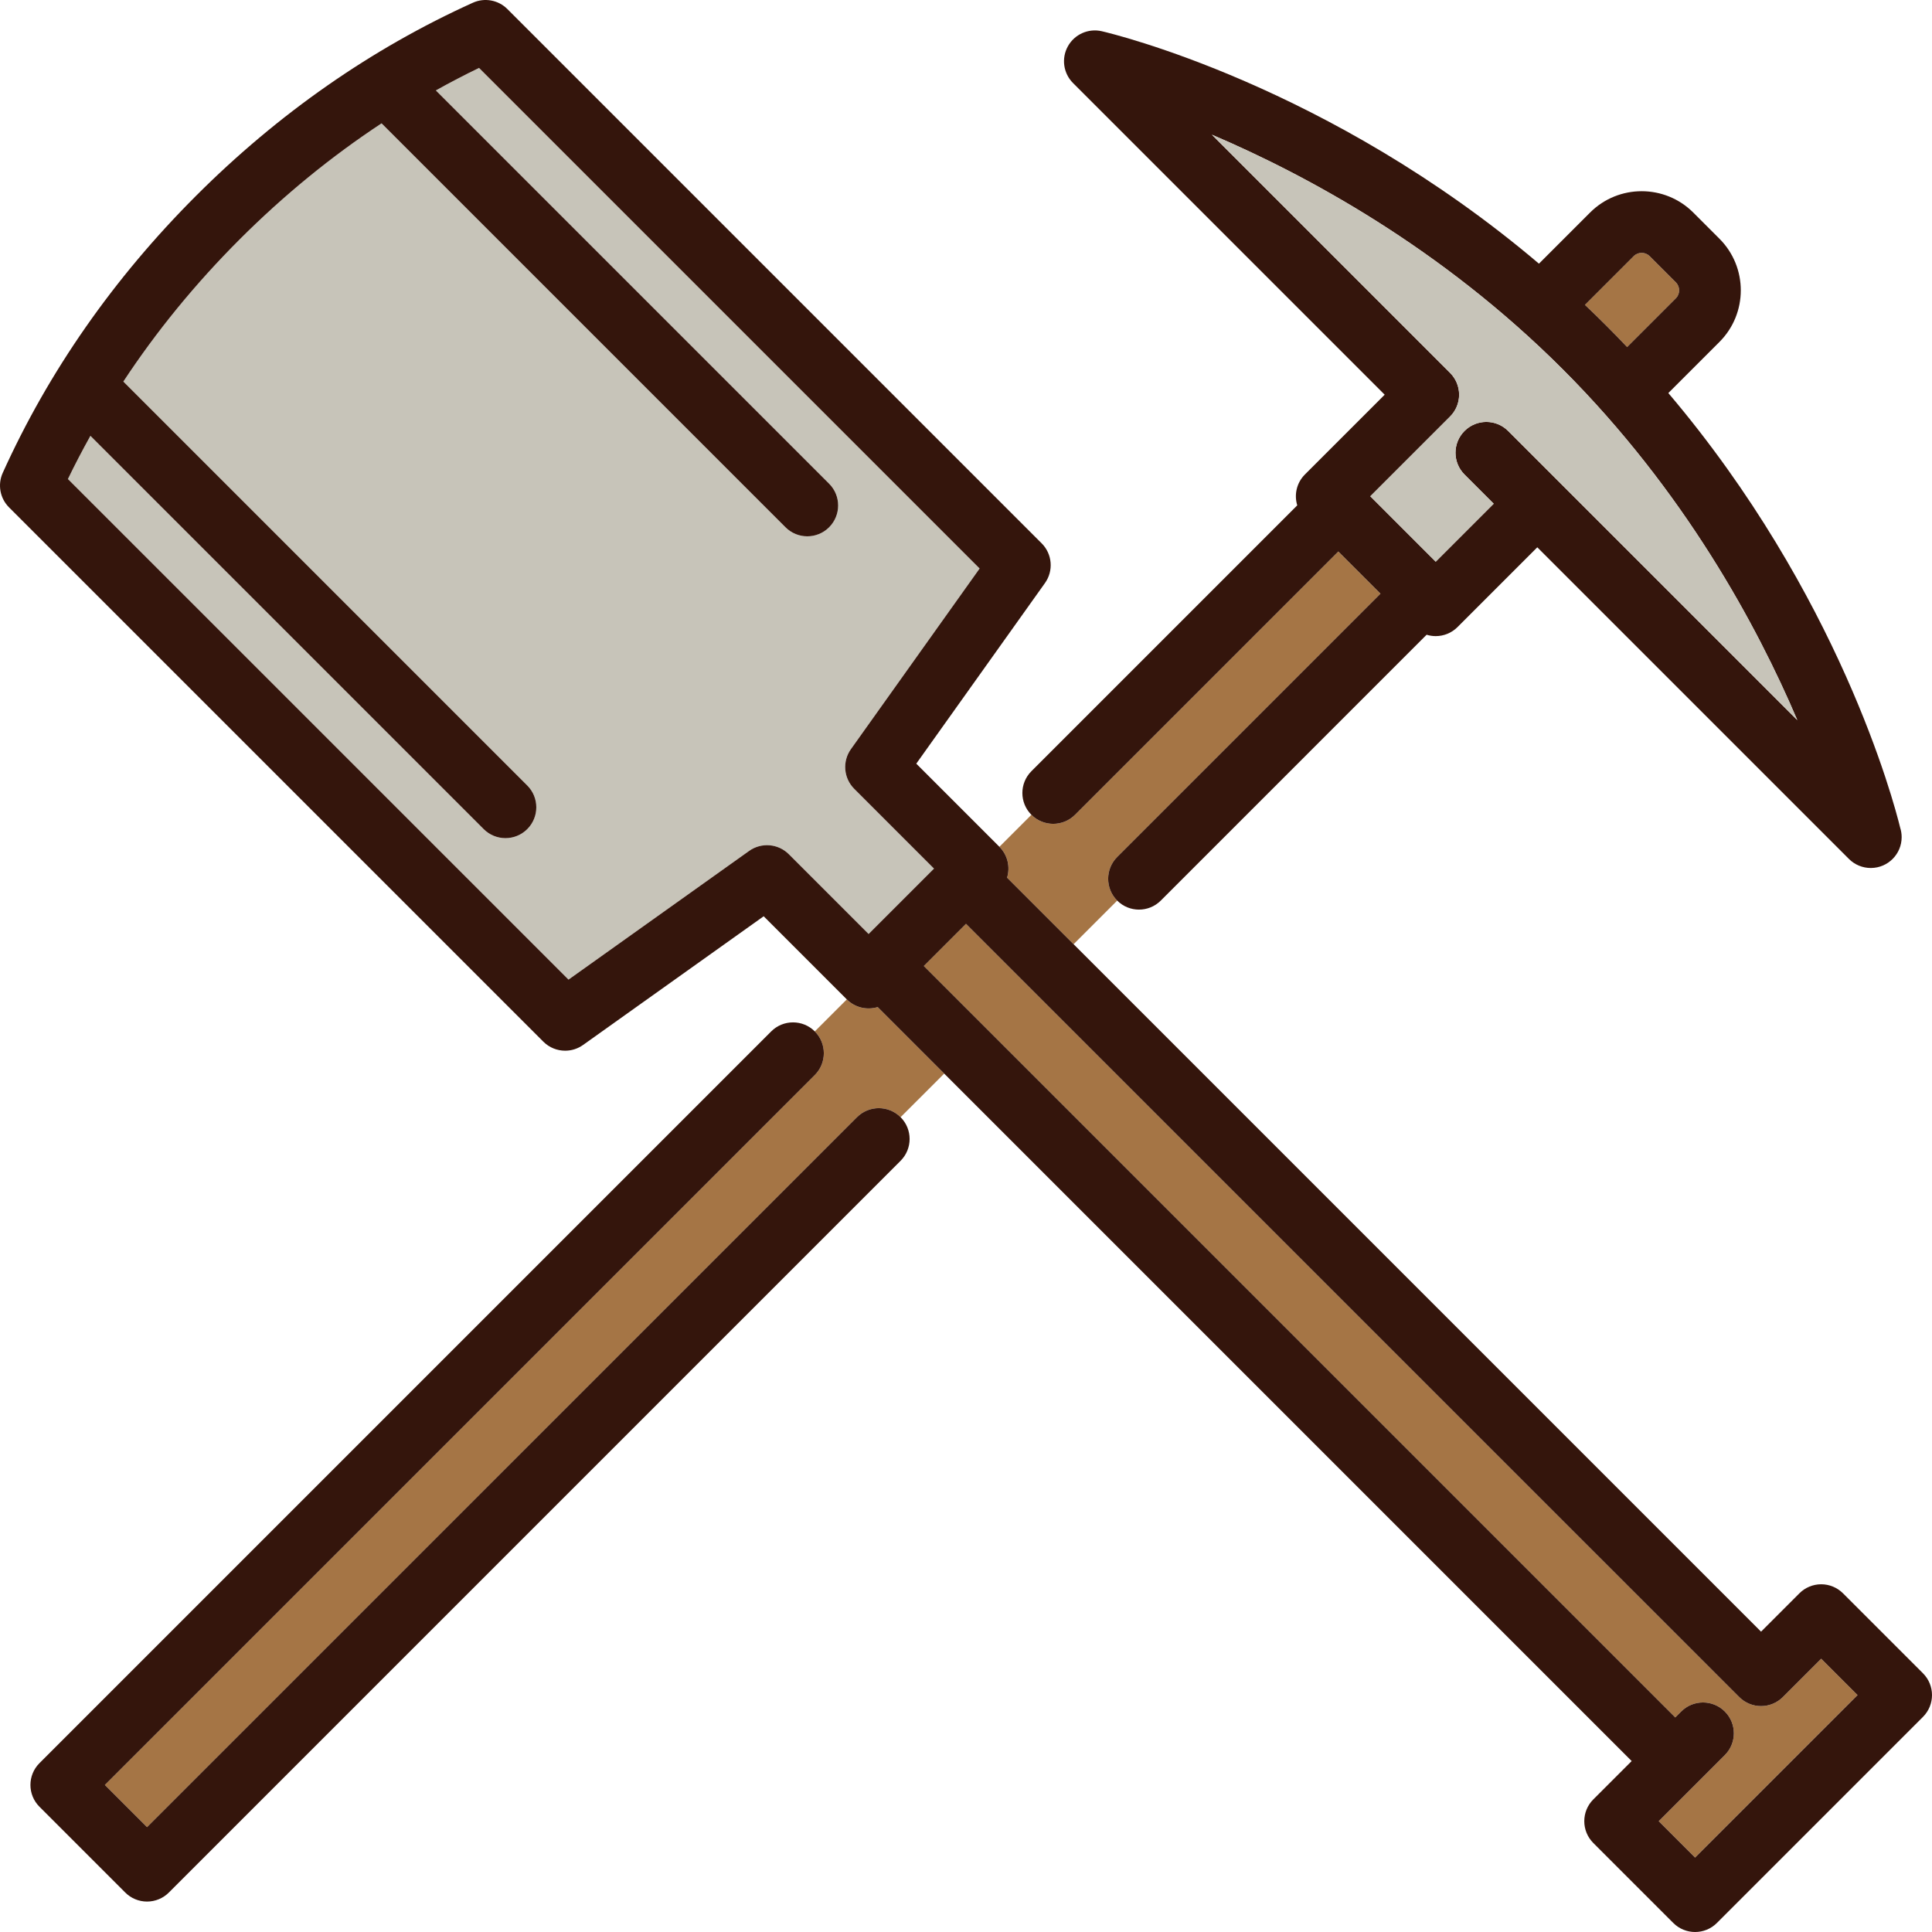
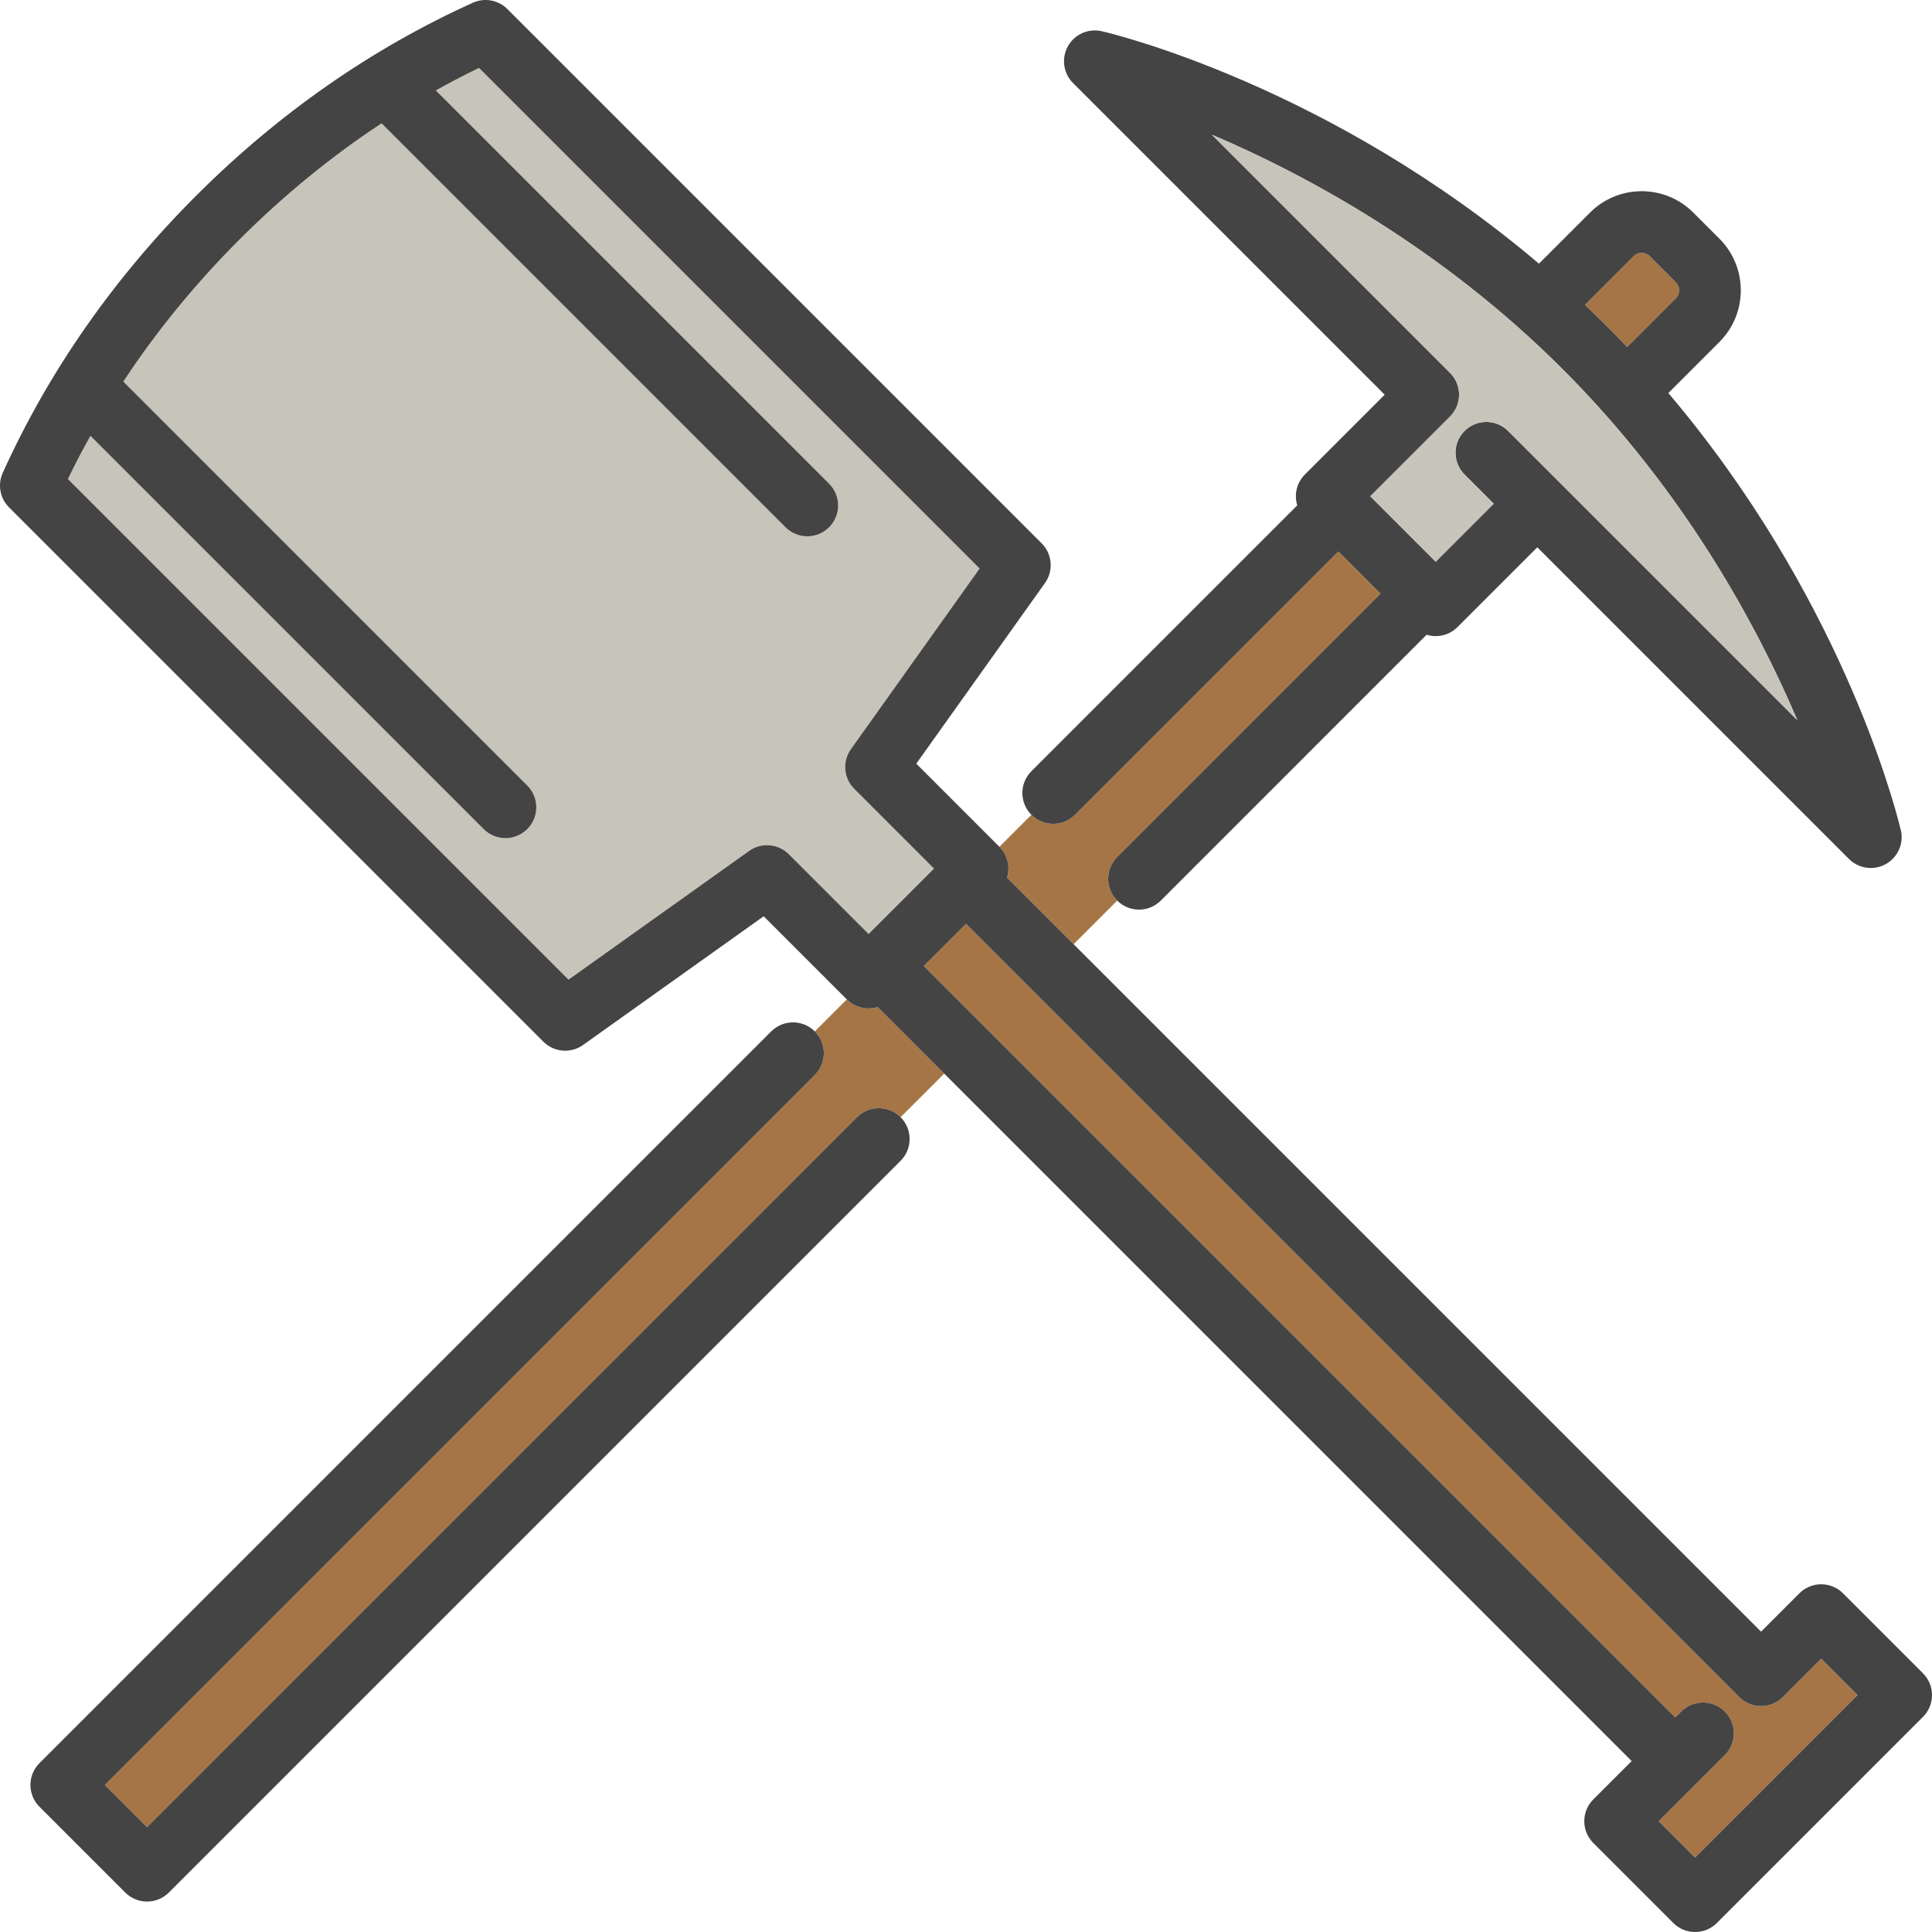
<svg xmlns="http://www.w3.org/2000/svg" version="1.1" id="Capa_1" x="0px" y="0px" viewBox="0 0 470 470" style="enable-background:new 0 0 470 470;" xml:space="preserve">
  <g>
    <path style="fill:#a57545;" d="M390.77,79.23c1.726,1.726,3.411,3.46,5.061,5.201l11.855-11.855c1.073-1.073,1.073-2.819,0-3.892   l-6.37-6.37c-1.073-1.072-2.818-1.072-3.892,0L385.57,74.168C387.31,75.817,389.044,77.504,390.77,79.23z" />
    <path style="fill:#a57545;" d="M206.004,243.126l-7.785,7.784c2.929,2.929,2.929,7.678,0,10.607L25.51,434.227l10.263,10.263   l172.708-172.71c2.929-2.929,7.678-2.929,10.606,0c0.002,0.002,10.611-10.607,10.611-10.607l-16.184-16.184   C210.946,245.778,208.037,245.159,206.004,243.126z" />
    <path style="fill:#a57545;" d="M244.99,213.516l16.183,16.183l10.609-10.609c-2.932-2.931-2.932-7.68-0.003-10.609l64.056-64.057   l-10.261-10.261l-64.057,64.057c-1.464,1.464-3.384,2.197-5.303,2.197c-1.919,0-3.839-0.732-5.303-2.197   c-0.001,0-7.784,7.783-7.784,7.783C245.162,208.036,245.78,210.946,244.99,213.516z" />
-     <path style="fill:#34150C;" d="M256.215,200.416c1.919,0,3.839-0.732,5.303-2.197l64.057-64.057l10.261,10.261l-64.056,64.057   c-2.929,2.929-2.929,7.678,0,10.606c1.467,1.465,3.385,2.197,5.303,2.197c1.919,0,3.839-0.732,5.303-2.197l64.671-64.672   c0.71,0.219,1.454,0.335,2.211,0.335c1.989,0,3.897-0.79,5.303-2.197l19.408-19.408l75.815,75.815   c1.443,1.443,3.363,2.197,5.306,2.197c0.028,0,0.056,0,0.084,0c4.111-0.036,7.434-3.379,7.434-7.5c0-0.799-0.125-1.57-0.357-2.292   c-1.578-6.452-14.89-56.797-56.404-105.746l12.437-12.437c6.921-6.921,6.921-18.183,0-25.104l-6.37-6.37   c-6.921-6.922-18.184-6.922-25.104,0l-12.436,12.436C323.193,20.73,270.479,8.16,268.029,7.595   c-3.26-0.753-6.624,0.746-8.246,3.672c-1.622,2.926-1.109,6.573,1.257,8.939l75.815,75.815l-19.408,19.407   c-2.033,2.033-2.652,4.942-1.863,7.511l-64.673,64.673c-2.929,2.928-2.929,7.677-0.001,10.606   C252.376,199.683,254.295,200.416,256.215,200.416z M401.316,62.314l6.37,6.37c1.073,1.073,1.073,2.819,0,3.892l-11.855,11.855   c-1.649-1.741-3.335-3.475-5.061-5.201c-1.726-1.726-3.46-3.412-5.2-5.062l11.855-11.854   C398.498,61.242,400.243,61.242,401.316,62.314z M380.164,89.836c29.581,29.581,47.252,62.306,57.069,85.35l-57.951-57.951   l-12.397-12.397c-2.929-2.929-7.678-2.929-10.606,0c-2.929,2.929-2.929,7.678,0,10.606l7.094,7.094l-14.104,14.104l-15.911-15.912   l19.408-19.407c1.407-1.406,2.197-3.314,2.197-5.303s-0.79-3.897-2.197-5.303l-57.951-57.951   C317.858,42.584,350.583,60.256,380.164,89.836z" />
-     <path style="fill:#34150C;" d="M208.481,271.78L35.773,444.49L25.51,434.227l172.709-172.709c2.929-2.929,2.929-7.678,0-10.606   c-2.929-2.929-7.678-2.929-10.606,0L9.6,428.924c-2.929,2.929-2.929,7.678,0,10.606l20.87,20.87   c1.406,1.407,3.314,2.197,5.303,2.197s3.897-0.79,5.303-2.197l178.011-178.014c2.928-2.928,2.929-7.675,0.002-10.604   C216.159,268.851,211.41,268.851,208.481,271.78z" />
+     <path style="fill:#454445;" d="M256.215,200.416c1.919,0,3.839-0.732,5.303-2.197l64.057-64.057l10.261,10.261l-64.056,64.057   c-2.929,2.929-2.929,7.678,0,10.606c1.467,1.465,3.385,2.197,5.303,2.197c1.919,0,3.839-0.732,5.303-2.197l64.671-64.672   c0.71,0.219,1.454,0.335,2.211,0.335c1.989,0,3.897-0.79,5.303-2.197l19.408-19.408l75.815,75.815   c1.443,1.443,3.363,2.197,5.306,2.197c0.028,0,0.056,0,0.084,0c4.111-0.036,7.434-3.379,7.434-7.5c0-0.799-0.125-1.57-0.357-2.292   c-1.578-6.452-14.89-56.797-56.404-105.746l12.437-12.437c6.921-6.921,6.921-18.183,0-25.104l-6.37-6.37   c-6.921-6.922-18.184-6.922-25.104,0l-12.436,12.436C323.193,20.73,270.479,8.16,268.029,7.595   c-3.26-0.753-6.624,0.746-8.246,3.672c-1.622,2.926-1.109,6.573,1.257,8.939l75.815,75.815l-19.408,19.407   c-2.033,2.033-2.652,4.942-1.863,7.511l-64.673,64.673c-2.929,2.928-2.929,7.677-0.001,10.606   C252.376,199.683,254.295,200.416,256.215,200.416z M401.316,62.314l6.37,6.37c1.073,1.073,1.073,2.819,0,3.892l-11.855,11.855   c-1.649-1.741-3.335-3.475-5.061-5.201c-1.726-1.726-3.46-3.412-5.2-5.062l11.855-11.854   C398.498,61.242,400.243,61.242,401.316,62.314z M380.164,89.836c29.581,29.581,47.252,62.306,57.069,85.35l-57.951-57.951   l-12.397-12.397c-2.929-2.929-7.678-2.929-10.606,0c-2.929,2.929-2.929,7.678,0,10.606l7.094,7.094l-14.104,14.104l-15.911-15.912   l19.408-19.407c1.407-1.406,2.197-3.314,2.197-5.303s-0.79-3.897-2.197-5.303l-57.951-57.951   C317.858,42.584,350.583,60.256,380.164,89.836z" />
+     <path style="fill:#454445;" d="M208.481,271.78L35.773,444.49L25.51,434.227l172.709-172.709c2.929-2.929,2.929-7.678,0-10.606   c-2.929-2.929-7.678-2.929-10.606,0L9.6,428.924c-2.929,2.929-2.929,7.678,0,10.606l20.87,20.87   c1.406,1.407,3.314,2.197,5.303,2.197s3.897-0.79,5.303-2.197l178.011-178.014c2.928-2.928,2.929-7.675,0.002-10.604   C216.159,268.851,211.41,268.851,208.481,271.78z" />
    <path style="fill:#c7c4b9;" d="M354.961,96.021c0,1.989-0.79,3.897-2.197,5.303l-19.408,19.407l15.911,15.912l14.104-14.104   l-7.094-7.094c-2.929-2.929-2.929-7.678,0-10.606c2.929-2.929,7.678-2.929,10.606,0l12.397,12.397l57.951,57.951   c-9.816-23.044-27.488-55.77-57.069-85.35s-62.306-47.252-85.35-57.069l57.951,57.951   C354.171,92.124,354.961,94.032,354.961,96.021z" />
    <path style="fill:#a57545;" d="M433.716,412.845c-1.406,1.407-3.314,2.197-5.303,2.197c-1.989,0-3.896-0.79-5.303-2.197   L234.999,224.738l-10.261,10.261l182.805,182.806l1.447-1.447c2.929-2.929,7.678-2.929,10.606,0c2.929,2.929,2.929,7.678,0,10.606   l-16.08,16.08l8.849,8.849l39.528-39.528l-8.849-8.849L433.716,412.845z" />
    <path style="fill:#c7c4b9;" d="M211.307,227.217l15.911-15.911l-19.407-19.408c-2.59-2.59-2.931-6.672-0.805-9.655l31.309-43.943   L116.536,16.521c-3.552,1.717-7.053,3.548-10.51,5.474l95.669,95.669c2.929,2.929,2.929,7.678,0,10.606   c-1.464,1.464-3.384,2.197-5.303,2.197s-3.839-0.732-5.303-2.197L92.823,30.005C80.579,38.074,69.022,47.517,58.27,58.27   C47.517,69.023,38.074,80.579,30.005,92.824l98.265,98.265c2.929,2.929,2.929,7.678,0,10.606c-1.464,1.464-3.384,2.197-5.303,2.197   s-3.839-0.732-5.303-2.197l-95.669-95.669c-1.926,3.457-3.758,6.958-5.474,10.51l121.778,121.778l43.945-31.311   c2.982-2.125,7.065-1.786,9.655,0.805L211.307,227.217z" />
-     <path style="fill:#34150C;" d="M467.803,407.062l-19.456-19.456c-1.406-1.407-3.314-2.197-5.303-2.197s-3.897,0.79-5.303,2.197   l-9.328,9.329l-167.24-167.236l-16.183-16.183c0.79-2.57,0.172-5.48-1.862-7.514c-0.001,0-20.223-20.224-20.223-20.224   l31.309-43.943c2.125-2.983,1.785-7.065-0.805-9.655L123.425,2.197c-2.207-2.207-5.551-2.817-8.394-1.53   c-24.678,11.16-47.344,26.972-67.369,46.997C27.638,67.688,11.826,90.354,0.667,115.033c-1.286,2.844-0.677,6.187,1.53,8.394   L132.18,253.409c1.452,1.452,3.373,2.197,5.306,2.197c1.516,0,3.039-0.458,4.35-1.392l43.945-31.311l20.223,20.223   c2.033,2.033,4.942,2.652,7.511,1.863l16.184,16.184l167.238,167.239l-9.33,9.33c-2.929,2.929-2.929,7.678,0,10.606l19.456,19.456   c1.464,1.464,3.384,2.197,5.303,2.197s3.839-0.732,5.303-2.197l50.135-50.135C470.733,414.74,470.733,409.991,467.803,407.062z    M412.365,451.894l-8.849-8.849l16.08-16.08c2.929-2.929,2.929-7.678,0-10.606c-2.929-2.929-7.678-2.929-10.606,0l-1.447,1.447   L224.738,234.999l10.261-10.261L423.11,412.845c1.407,1.407,3.314,2.197,5.303,2.197c1.989,0,3.897-0.79,5.303-2.197l9.328-9.328   l8.849,8.849L412.365,451.894z M182.244,207.004l-43.945,31.311L16.521,116.537c1.717-3.552,3.548-7.053,5.474-10.51l95.669,95.669   c1.464,1.464,3.384,2.197,5.303,2.197s3.839-0.732,5.303-2.197c2.929-2.929,2.929-7.678,0-10.606L30.005,92.824   C38.074,80.579,47.517,69.023,58.27,58.27c10.753-10.752,22.309-20.196,34.554-28.265l98.266,98.266   c1.464,1.464,3.384,2.197,5.303,2.197s3.839-0.732,5.303-2.197c2.929-2.929,2.929-7.678,0-10.606l-95.669-95.669   c3.457-1.926,6.959-3.758,10.51-5.474L238.315,138.3l-31.309,43.943c-2.125,2.983-1.785,7.065,0.805,9.655l19.407,19.408   l-15.911,15.911L191.9,207.809C189.309,205.218,185.227,204.879,182.244,207.004z" />
+     <path style="fill:#454445;" d="M467.803,407.062l-19.456-19.456c-1.406-1.407-3.314-2.197-5.303-2.197s-3.897,0.79-5.303,2.197   l-9.328,9.329l-167.24-167.236l-16.183-16.183c0.79-2.57,0.172-5.48-1.862-7.514c-0.001,0-20.223-20.224-20.223-20.224   l31.309-43.943c2.125-2.983,1.785-7.065-0.805-9.655L123.425,2.197c-2.207-2.207-5.551-2.817-8.394-1.53   c-24.678,11.16-47.344,26.972-67.369,46.997C27.638,67.688,11.826,90.354,0.667,115.033c-1.286,2.844-0.677,6.187,1.53,8.394   L132.18,253.409c1.452,1.452,3.373,2.197,5.306,2.197c1.516,0,3.039-0.458,4.35-1.392l43.945-31.311l20.223,20.223   c2.033,2.033,4.942,2.652,7.511,1.863l16.184,16.184l167.238,167.239l-9.33,9.33c-2.929,2.929-2.929,7.678,0,10.606l19.456,19.456   c1.464,1.464,3.384,2.197,5.303,2.197s3.839-0.732,5.303-2.197l50.135-50.135C470.733,414.74,470.733,409.991,467.803,407.062z    M412.365,451.894l-8.849-8.849l16.08-16.08c2.929-2.929,2.929-7.678,0-10.606c-2.929-2.929-7.678-2.929-10.606,0l-1.447,1.447   L224.738,234.999l10.261-10.261L423.11,412.845c1.407,1.407,3.314,2.197,5.303,2.197c1.989,0,3.897-0.79,5.303-2.197l9.328-9.328   l8.849,8.849L412.365,451.894z M182.244,207.004l-43.945,31.311L16.521,116.537c1.717-3.552,3.548-7.053,5.474-10.51l95.669,95.669   c1.464,1.464,3.384,2.197,5.303,2.197s3.839-0.732,5.303-2.197c2.929-2.929,2.929-7.678,0-10.606L30.005,92.824   C38.074,80.579,47.517,69.023,58.27,58.27c10.753-10.752,22.309-20.196,34.554-28.265l98.266,98.266   c1.464,1.464,3.384,2.197,5.303,2.197s3.839-0.732,5.303-2.197c2.929-2.929,2.929-7.678,0-10.606l-95.669-95.669   c3.457-1.926,6.959-3.758,10.51-5.474L238.315,138.3l-31.309,43.943c-2.125,2.983-1.785,7.065,0.805,9.655l19.407,19.408   l-15.911,15.911L191.9,207.809C189.309,205.218,185.227,204.879,182.244,207.004z" />
  </g>
  <g>
</g>
  <g>
</g>
  <g>
</g>
  <g>
</g>
  <g>
</g>
  <g>
</g>
  <g>
</g>
  <g>
</g>
  <g>
</g>
  <g>
</g>
  <g>
</g>
  <g>
</g>
  <g>
</g>
  <g>
</g>
  <g>
</g>
</svg>
